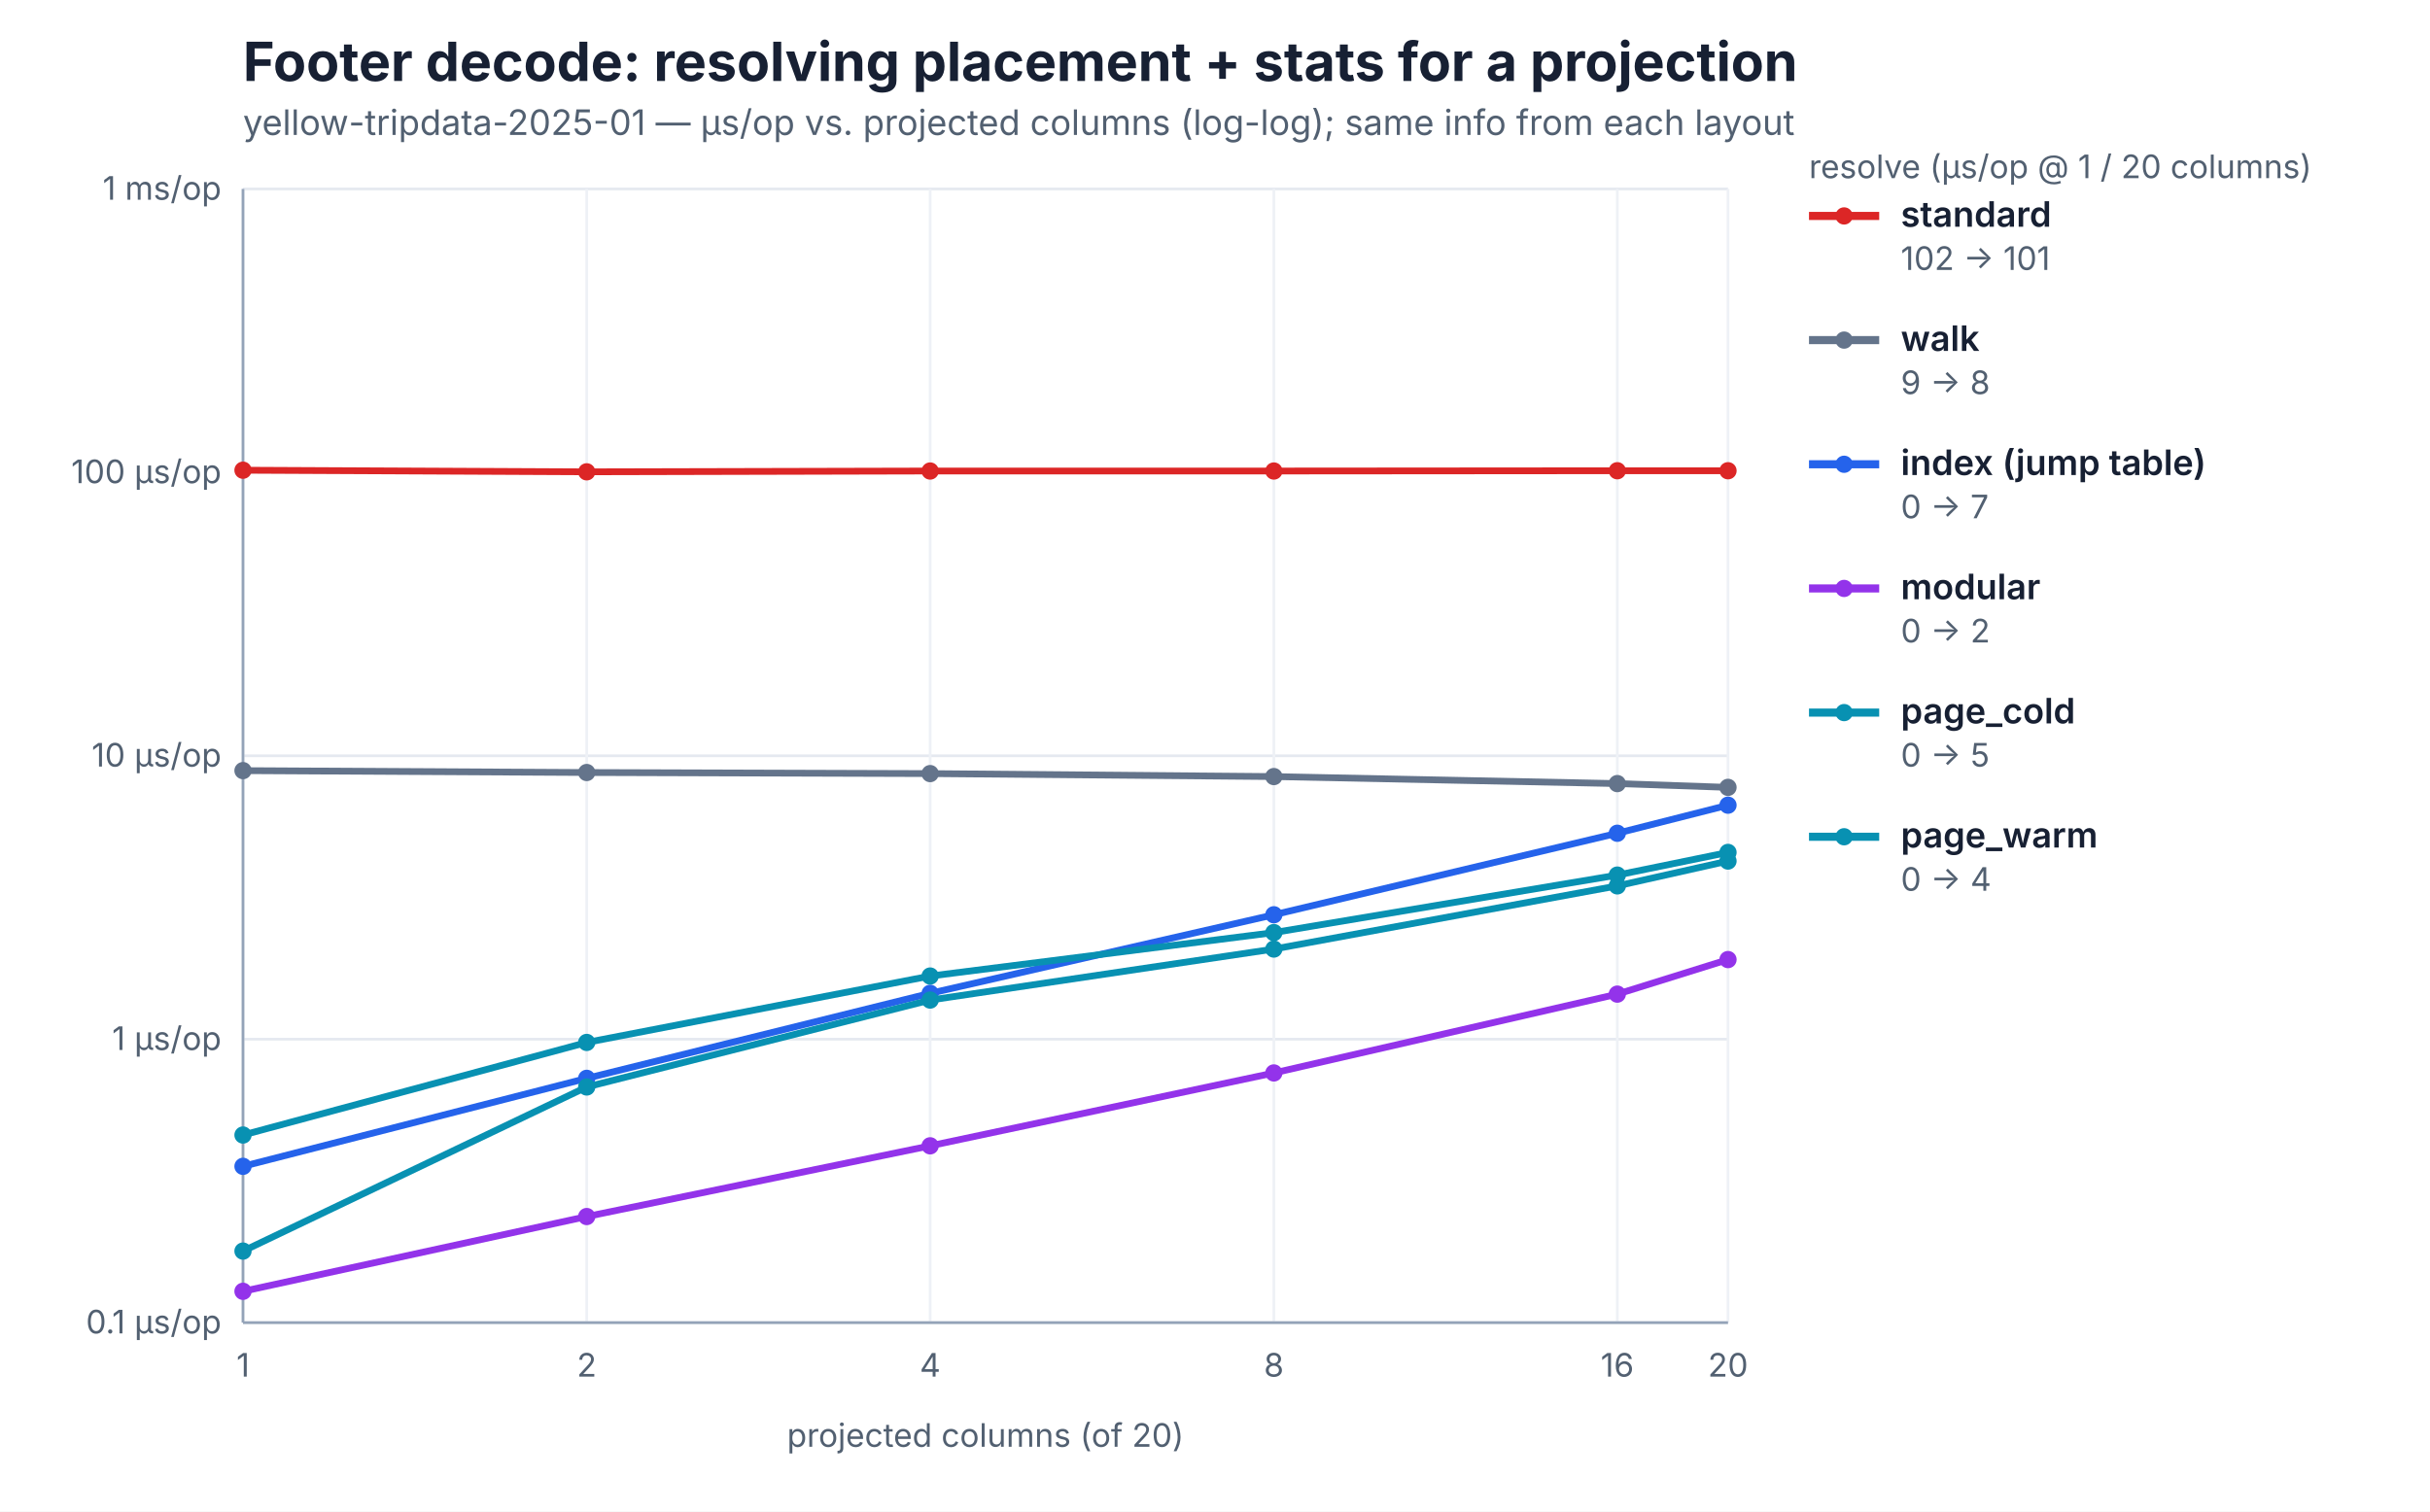
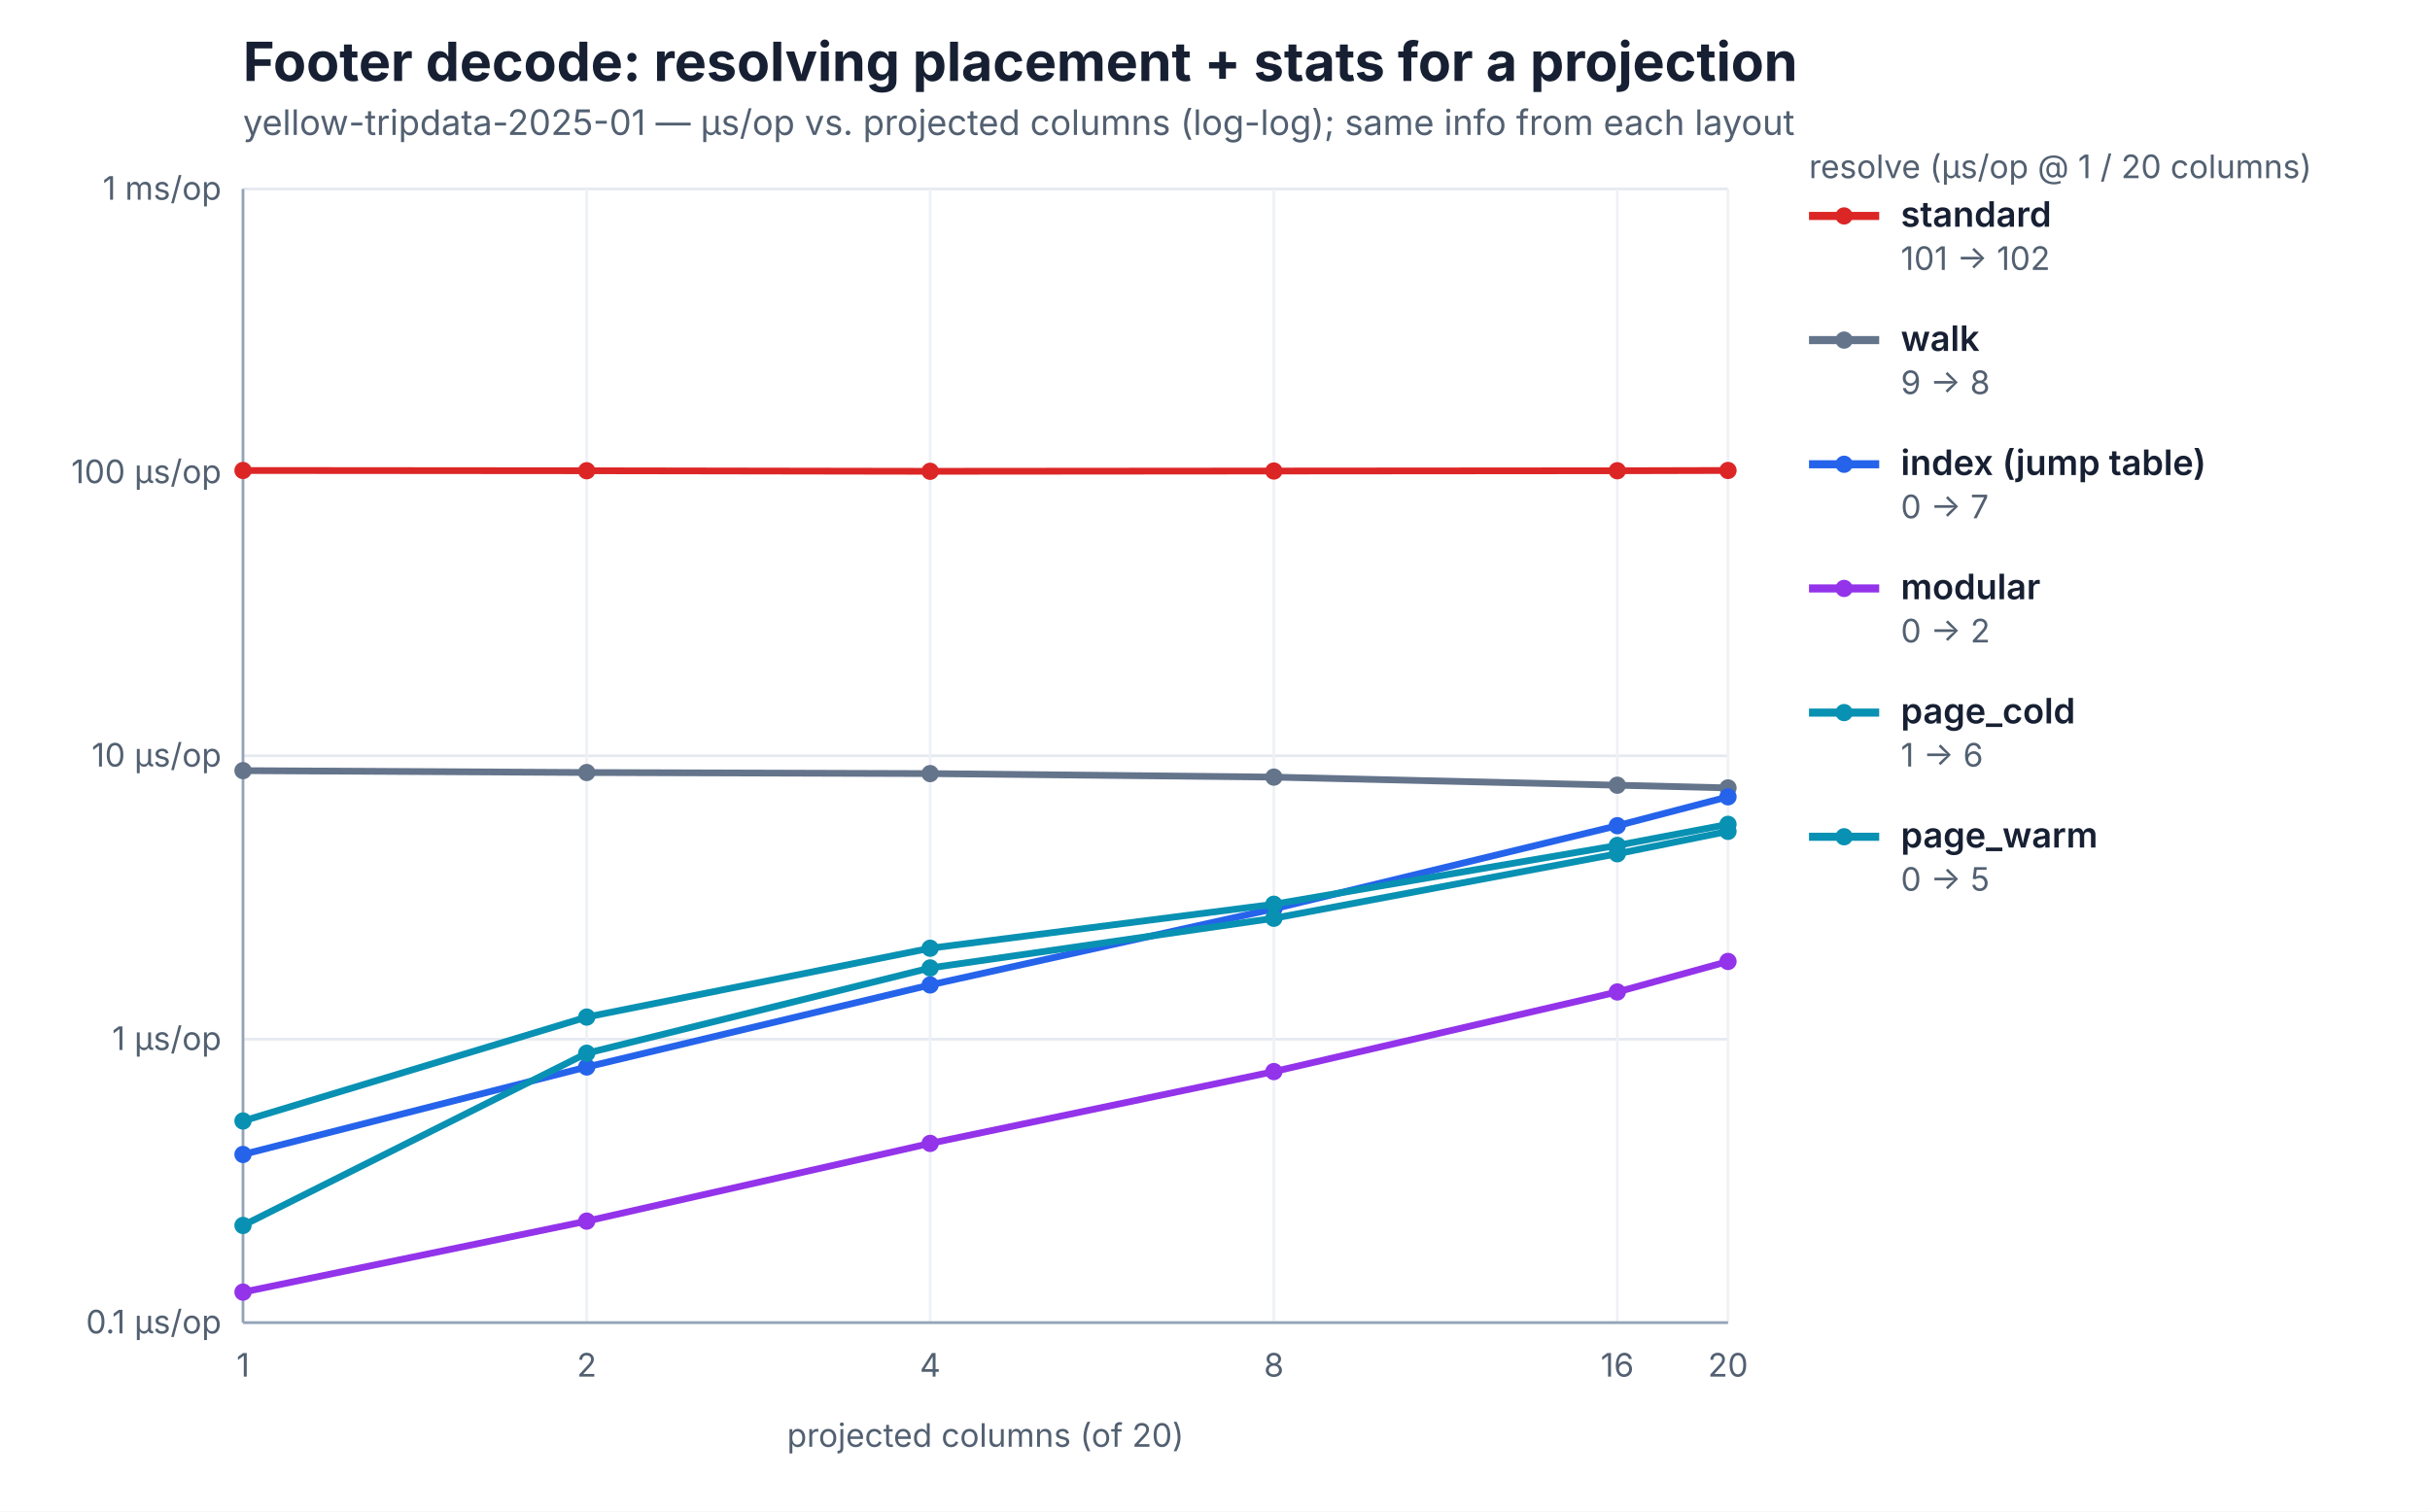
<svg xmlns="http://www.w3.org/2000/svg" width="900" height="560" viewBox="0 0 900 560">
  <rect width="100%" height="100%" fill="#ffffff" />
  <style>text{font-family:system-ui,-apple-system,sans-serif;fill:#172033}.title{font-size:20px;font-weight:700}.sub{font-size:13px;fill:#526071}.ax{font-size:12px;fill:#526071}.leg{font-size:13px;font-weight:600}</style>
  <text class="title" x="90" y="30">Footer decode: resolving placement + stats for a projection</text>
  <text class="sub" x="90" y="50">yellow-tripdata-2025-01  —  µs/op vs. projected columns (log-log); same info from each layout</text>
  <line x1="90" y1="490.0" x2="640" y2="490.0" stroke="#e5e9f0" />
  <text class="ax" x="82" y="494.0" text-anchor="end">0.1 µs/op</text>
  <line x1="90" y1="385.0" x2="640" y2="385.0" stroke="#e5e9f0" />
  <text class="ax" x="82" y="389.0" text-anchor="end">1 µs/op</text>
  <line x1="90" y1="280.0" x2="640" y2="280.0" stroke="#e5e9f0" />
  <text class="ax" x="82" y="284.0" text-anchor="end">10 µs/op</text>
  <line x1="90" y1="175.0" x2="640" y2="175.0" stroke="#e5e9f0" />
  <text class="ax" x="82" y="179.0" text-anchor="end">100 µs/op</text>
  <line x1="90" y1="70.0" x2="640" y2="70.0" stroke="#e5e9f0" />
  <text class="ax" x="82" y="74.0" text-anchor="end">1 ms/op</text>
  <line x1="90.0" y1="70" x2="90.0" y2="490" stroke="#eef1f6" />
  <text class="ax" x="90.0" y="510" text-anchor="middle">1</text>
  <line x1="217.3" y1="70" x2="217.3" y2="490" stroke="#eef1f6" />
  <text class="ax" x="217.3" y="510" text-anchor="middle">2</text>
  <line x1="344.5" y1="70" x2="344.5" y2="490" stroke="#eef1f6" />
  <text class="ax" x="344.5" y="510" text-anchor="middle">4</text>
  <line x1="471.8" y1="70" x2="471.8" y2="490" stroke="#eef1f6" />
  <text class="ax" x="471.8" y="510" text-anchor="middle">8</text>
  <line x1="599.0" y1="70" x2="599.0" y2="490" stroke="#eef1f6" />
  <text class="ax" x="599.0" y="510" text-anchor="middle">16</text>
  <line x1="640.0" y1="70" x2="640.0" y2="490" stroke="#eef1f6" />
  <text class="ax" x="640.0" y="510" text-anchor="middle">20</text>
  <text class="ax" x="365.0" y="536" text-anchor="middle">projected columns (of 20)</text>
  <line x1="90" y1="70" x2="90" y2="490" stroke="#94a3b8" />
  <line x1="90" y1="490" x2="640" y2="490" stroke="#94a3b8" />
-   <polyline points="90.0,174.2 217.3,174.8 344.5,174.5 471.8,174.5 599.0,174.4 640.0,174.4" fill="none" stroke="#dc2626" stroke-width="2.5" />
-   <circle cx="90.0" cy="174.2" r="3.2" fill="#dc2626" />
-   <circle cx="217.3" cy="174.8" r="3.2" fill="#dc2626" />
-   <circle cx="344.5" cy="174.5" r="3.2" fill="#dc2626" />
+   <polyline points="90.0,174.3 217.3,174.4 344.5,174.6 471.8,174.5 599.0,174.4 640.0,174.3" fill="none" stroke="#dc2626" stroke-width="2.5" />
+   <circle cx="90.0" cy="174.3" r="3.2" fill="#dc2626" />
+   <circle cx="217.3" cy="174.4" r="3.2" fill="#dc2626" />
+   <circle cx="344.5" cy="174.6" r="3.2" fill="#dc2626" />
  <circle cx="471.8" cy="174.5" r="3.2" fill="#dc2626" />
  <circle cx="599.0" cy="174.4" r="3.2" fill="#dc2626" />
-   <circle cx="640.0" cy="174.4" r="3.2" fill="#dc2626" />
-   <polyline points="90.0,285.5 217.3,286.2 344.5,286.6 471.8,287.7 599.0,290.3 640.0,291.7" fill="none" stroke="#64748b" stroke-width="2.5" />
+   <circle cx="640.0" cy="174.3" r="3.2" fill="#dc2626" />
+   <polyline points="90.0,285.5 217.3,286.2 344.5,286.6 471.8,287.9 599.0,290.9 640.0,291.9" fill="none" stroke="#64748b" stroke-width="2.5" />
  <circle cx="90.0" cy="285.5" r="3.2" fill="#64748b" />
  <circle cx="217.3" cy="286.2" r="3.2" fill="#64748b" />
  <circle cx="344.5" cy="286.6" r="3.2" fill="#64748b" />
-   <circle cx="471.8" cy="287.7" r="3.2" fill="#64748b" />
-   <circle cx="599.0" cy="290.3" r="3.2" fill="#64748b" />
-   <circle cx="640.0" cy="291.7" r="3.2" fill="#64748b" />
-   <polyline points="90.0,432.1 217.3,399.5 344.5,368.0 471.8,338.9 599.0,308.7 640.0,298.3" fill="none" stroke="#2563eb" stroke-width="2.5" />
-   <circle cx="90.0" cy="432.1" r="3.2" fill="#2563eb" />
-   <circle cx="217.3" cy="399.5" r="3.2" fill="#2563eb" />
-   <circle cx="344.5" cy="368.0" r="3.2" fill="#2563eb" />
-   <circle cx="471.8" cy="338.9" r="3.2" fill="#2563eb" />
-   <circle cx="599.0" cy="308.7" r="3.2" fill="#2563eb" />
-   <circle cx="640.0" cy="298.3" r="3.2" fill="#2563eb" />
-   <polyline points="90.0,478.4 217.3,450.7 344.5,424.5 471.8,397.5 599.0,368.3 640.0,355.5" fill="none" stroke="#9333ea" stroke-width="2.5" />
-   <circle cx="90.0" cy="478.4" r="3.2" fill="#9333ea" />
-   <circle cx="217.3" cy="450.7" r="3.2" fill="#9333ea" />
-   <circle cx="344.5" cy="424.5" r="3.2" fill="#9333ea" />
-   <circle cx="471.8" cy="397.5" r="3.2" fill="#9333ea" />
-   <circle cx="599.0" cy="368.3" r="3.2" fill="#9333ea" />
-   <circle cx="640.0" cy="355.5" r="3.2" fill="#9333ea" />
-   <polyline points="90.0,420.5 217.3,386.2 344.5,361.6 471.8,345.5 599.0,324.2 640.0,315.8" fill="none" stroke="#0891b2" stroke-width="2.5" />
-   <circle cx="90.0" cy="420.5" r="3.2" fill="#0891b2" />
-   <circle cx="217.3" cy="386.2" r="3.2" fill="#0891b2" />
-   <circle cx="344.5" cy="361.6" r="3.2" fill="#0891b2" />
-   <circle cx="471.8" cy="345.5" r="3.2" fill="#0891b2" />
-   <circle cx="599.0" cy="324.2" r="3.2" fill="#0891b2" />
-   <circle cx="640.0" cy="315.8" r="3.2" fill="#0891b2" />
-   <polyline points="90.0,463.5 217.3,402.7 344.5,370.5 471.8,351.6 599.0,328.2 640.0,319.0" fill="none" stroke="#0891b2" stroke-width="2.5" />
-   <circle cx="90.0" cy="463.5" r="3.2" fill="#0891b2" />
-   <circle cx="217.3" cy="402.7" r="3.2" fill="#0891b2" />
-   <circle cx="344.5" cy="370.5" r="3.2" fill="#0891b2" />
-   <circle cx="471.8" cy="351.6" r="3.2" fill="#0891b2" />
-   <circle cx="599.0" cy="328.2" r="3.2" fill="#0891b2" />
-   <circle cx="640.0" cy="319.0" r="3.2" fill="#0891b2" />
+   <circle cx="471.8" cy="287.9" r="3.2" fill="#64748b" />
+   <circle cx="599.0" cy="290.9" r="3.2" fill="#64748b" />
+   <circle cx="640.0" cy="291.9" r="3.2" fill="#64748b" />
+   <polyline points="90.0,427.7 217.3,395.3 344.5,364.9 471.8,336.7 599.0,305.9 640.0,295.2" fill="none" stroke="#2563eb" stroke-width="2.5" />
+   <circle cx="90.0" cy="427.7" r="3.2" fill="#2563eb" />
+   <circle cx="217.3" cy="395.3" r="3.2" fill="#2563eb" />
+   <circle cx="344.5" cy="364.9" r="3.2" fill="#2563eb" />
+   <circle cx="471.8" cy="336.7" r="3.2" fill="#2563eb" />
+   <circle cx="599.0" cy="305.9" r="3.2" fill="#2563eb" />
+   <circle cx="640.0" cy="295.2" r="3.2" fill="#2563eb" />
+   <polyline points="90.0,478.7 217.3,452.4 344.5,423.6 471.8,397.0 599.0,367.5 640.0,356.2" fill="none" stroke="#9333ea" stroke-width="2.5" />
+   <circle cx="90.0" cy="478.7" r="3.2" fill="#9333ea" />
+   <circle cx="217.3" cy="452.4" r="3.2" fill="#9333ea" />
+   <circle cx="344.5" cy="423.6" r="3.2" fill="#9333ea" />
+   <circle cx="471.8" cy="397.0" r="3.2" fill="#9333ea" />
+   <circle cx="599.0" cy="367.5" r="3.2" fill="#9333ea" />
+   <circle cx="640.0" cy="356.2" r="3.2" fill="#9333ea" />
+   <polyline points="90.0,415.3 217.3,376.8 344.5,351.3 471.8,335.0 599.0,313.2 640.0,305.4" fill="none" stroke="#0891b2" stroke-width="2.5" />
+   <circle cx="90.0" cy="415.3" r="3.2" fill="#0891b2" />
+   <circle cx="217.3" cy="376.8" r="3.2" fill="#0891b2" />
+   <circle cx="344.5" cy="351.3" r="3.2" fill="#0891b2" />
+   <circle cx="471.8" cy="335.0" r="3.2" fill="#0891b2" />
+   <circle cx="599.0" cy="313.2" r="3.2" fill="#0891b2" />
+   <circle cx="640.0" cy="305.4" r="3.2" fill="#0891b2" />
+   <polyline points="90.0,454.0 217.3,390.2 344.5,358.6 471.8,340.2 599.0,316.3 640.0,308.0" fill="none" stroke="#0891b2" stroke-width="2.5" />
+   <circle cx="90.0" cy="454.0" r="3.2" fill="#0891b2" />
+   <circle cx="217.3" cy="390.2" r="3.2" fill="#0891b2" />
+   <circle cx="344.5" cy="358.6" r="3.2" fill="#0891b2" />
+   <circle cx="471.8" cy="340.2" r="3.2" fill="#0891b2" />
+   <circle cx="599.0" cy="316.3" r="3.2" fill="#0891b2" />
+   <circle cx="640.0" cy="308.0" r="3.2" fill="#0891b2" />
  <text class="ax" x="670" y="66">resolve (µs/op @ 1 / 20 columns)</text>
  <line x1="670" y1="80.0" x2="696" y2="80.0" stroke="#dc2626" stroke-width="3" />
  <circle cx="683" cy="80.0" r="3.2" fill="#dc2626" />
  <text class="leg" x="704" y="84.0" fill="#dc2626">standard</text>
-   <text class="ax" x="704" y="100.0">102 → 101</text>
+   <text class="ax" x="704" y="100.0">101 → 102</text>
  <line x1="670" y1="126.0" x2="696" y2="126.0" stroke="#64748b" stroke-width="3" />
  <circle cx="683" cy="126.0" r="3.2" fill="#64748b" />
  <text class="leg" x="704" y="130.0" fill="#64748b">walk</text>
  <text class="ax" x="704" y="146.0">9 → 8</text>
  <line x1="670" y1="172.0" x2="696" y2="172.0" stroke="#2563eb" stroke-width="3" />
  <circle cx="683" cy="172.0" r="3.2" fill="#2563eb" />
  <text class="leg" x="704" y="176.0" fill="#2563eb">index (jump table)</text>
  <text class="ax" x="704" y="192.0">0 → 7</text>
  <line x1="670" y1="218.0" x2="696" y2="218.0" stroke="#9333ea" stroke-width="3" />
  <circle cx="683" cy="218.0" r="3.2" fill="#9333ea" />
  <text class="leg" x="704" y="222.0" fill="#9333ea">modular</text>
  <text class="ax" x="704" y="238.0">0 → 2</text>
  <line x1="670" y1="264.0" x2="696" y2="264.0" stroke="#0891b2" stroke-width="3" />
  <circle cx="683" cy="264.0" r="3.2" fill="#0891b2" />
  <text class="leg" x="704" y="268.0" fill="#0891b2">page_cold</text>
-   <text class="ax" x="704" y="284.0">0 → 5</text>
+   <text class="ax" x="704" y="284.0">1 → 6</text>
  <line x1="670" y1="310.0" x2="696" y2="310.0" stroke="#0891b2" stroke-width="3" />
  <circle cx="683" cy="310.0" r="3.2" fill="#0891b2" />
  <text class="leg" x="704" y="314.0" fill="#0891b2">page_warm</text>
-   <text class="ax" x="704" y="330.0">0 → 4</text>
+   <text class="ax" x="704" y="330.0">0 → 5</text>
</svg>
